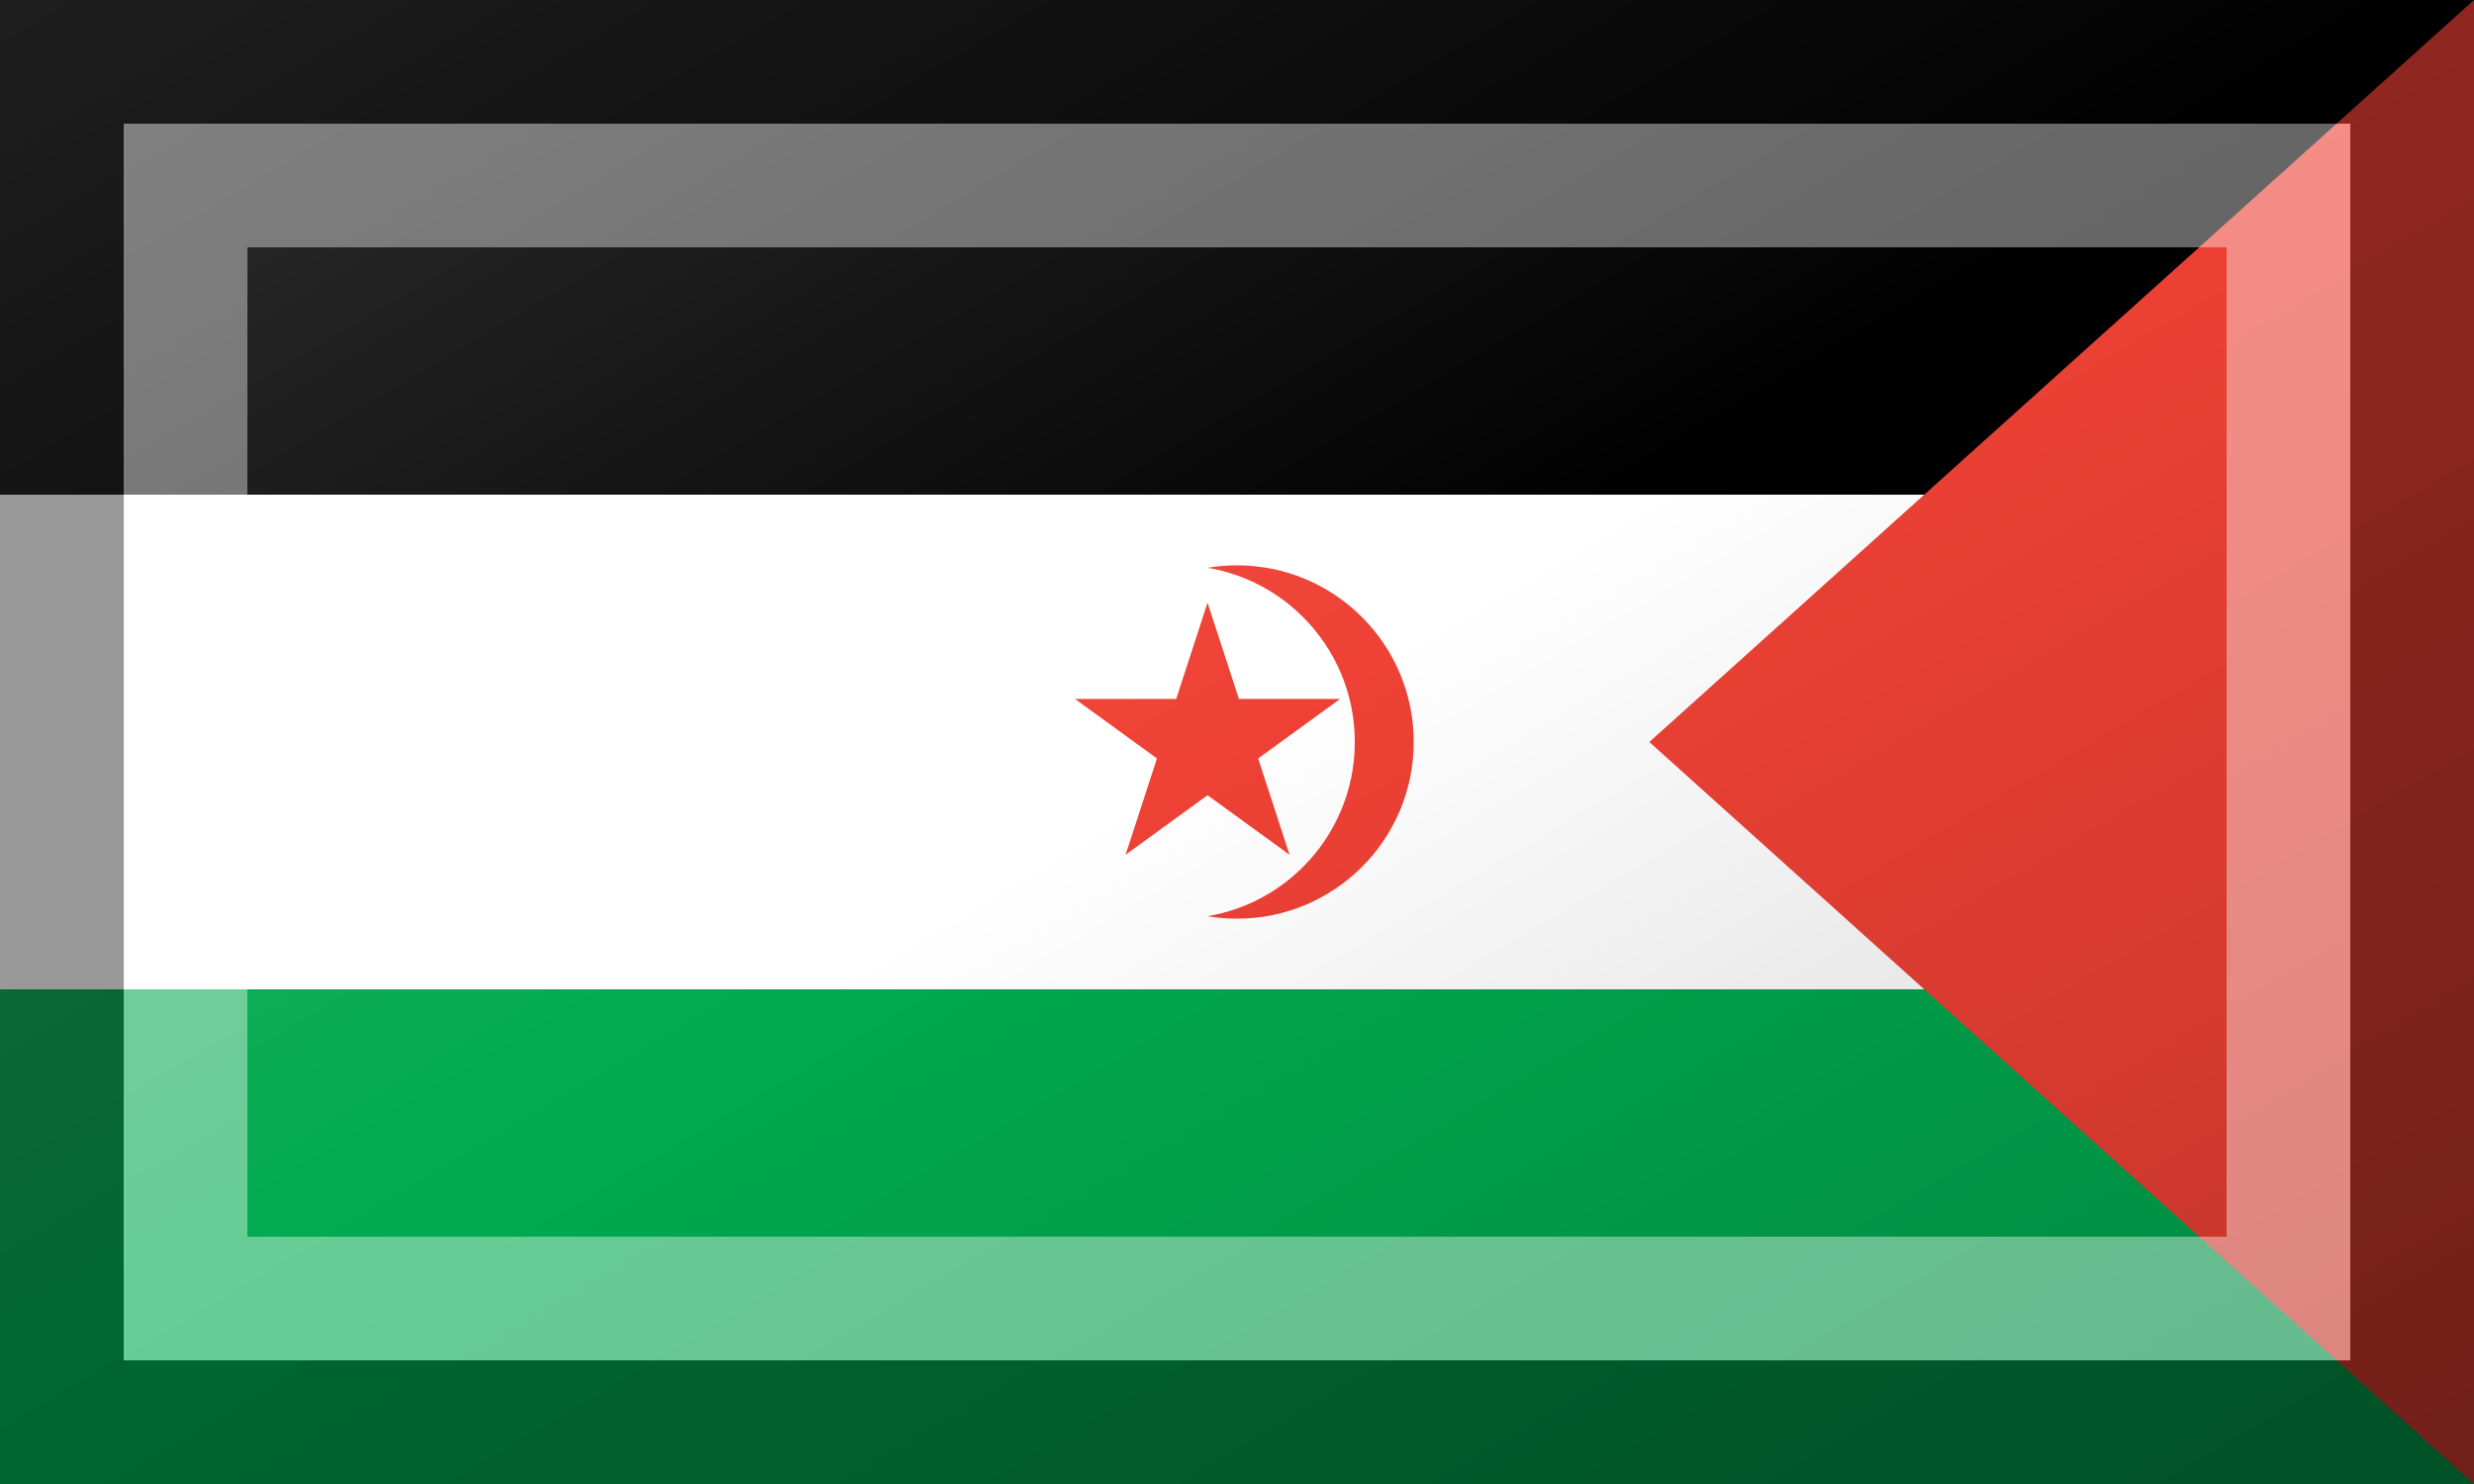
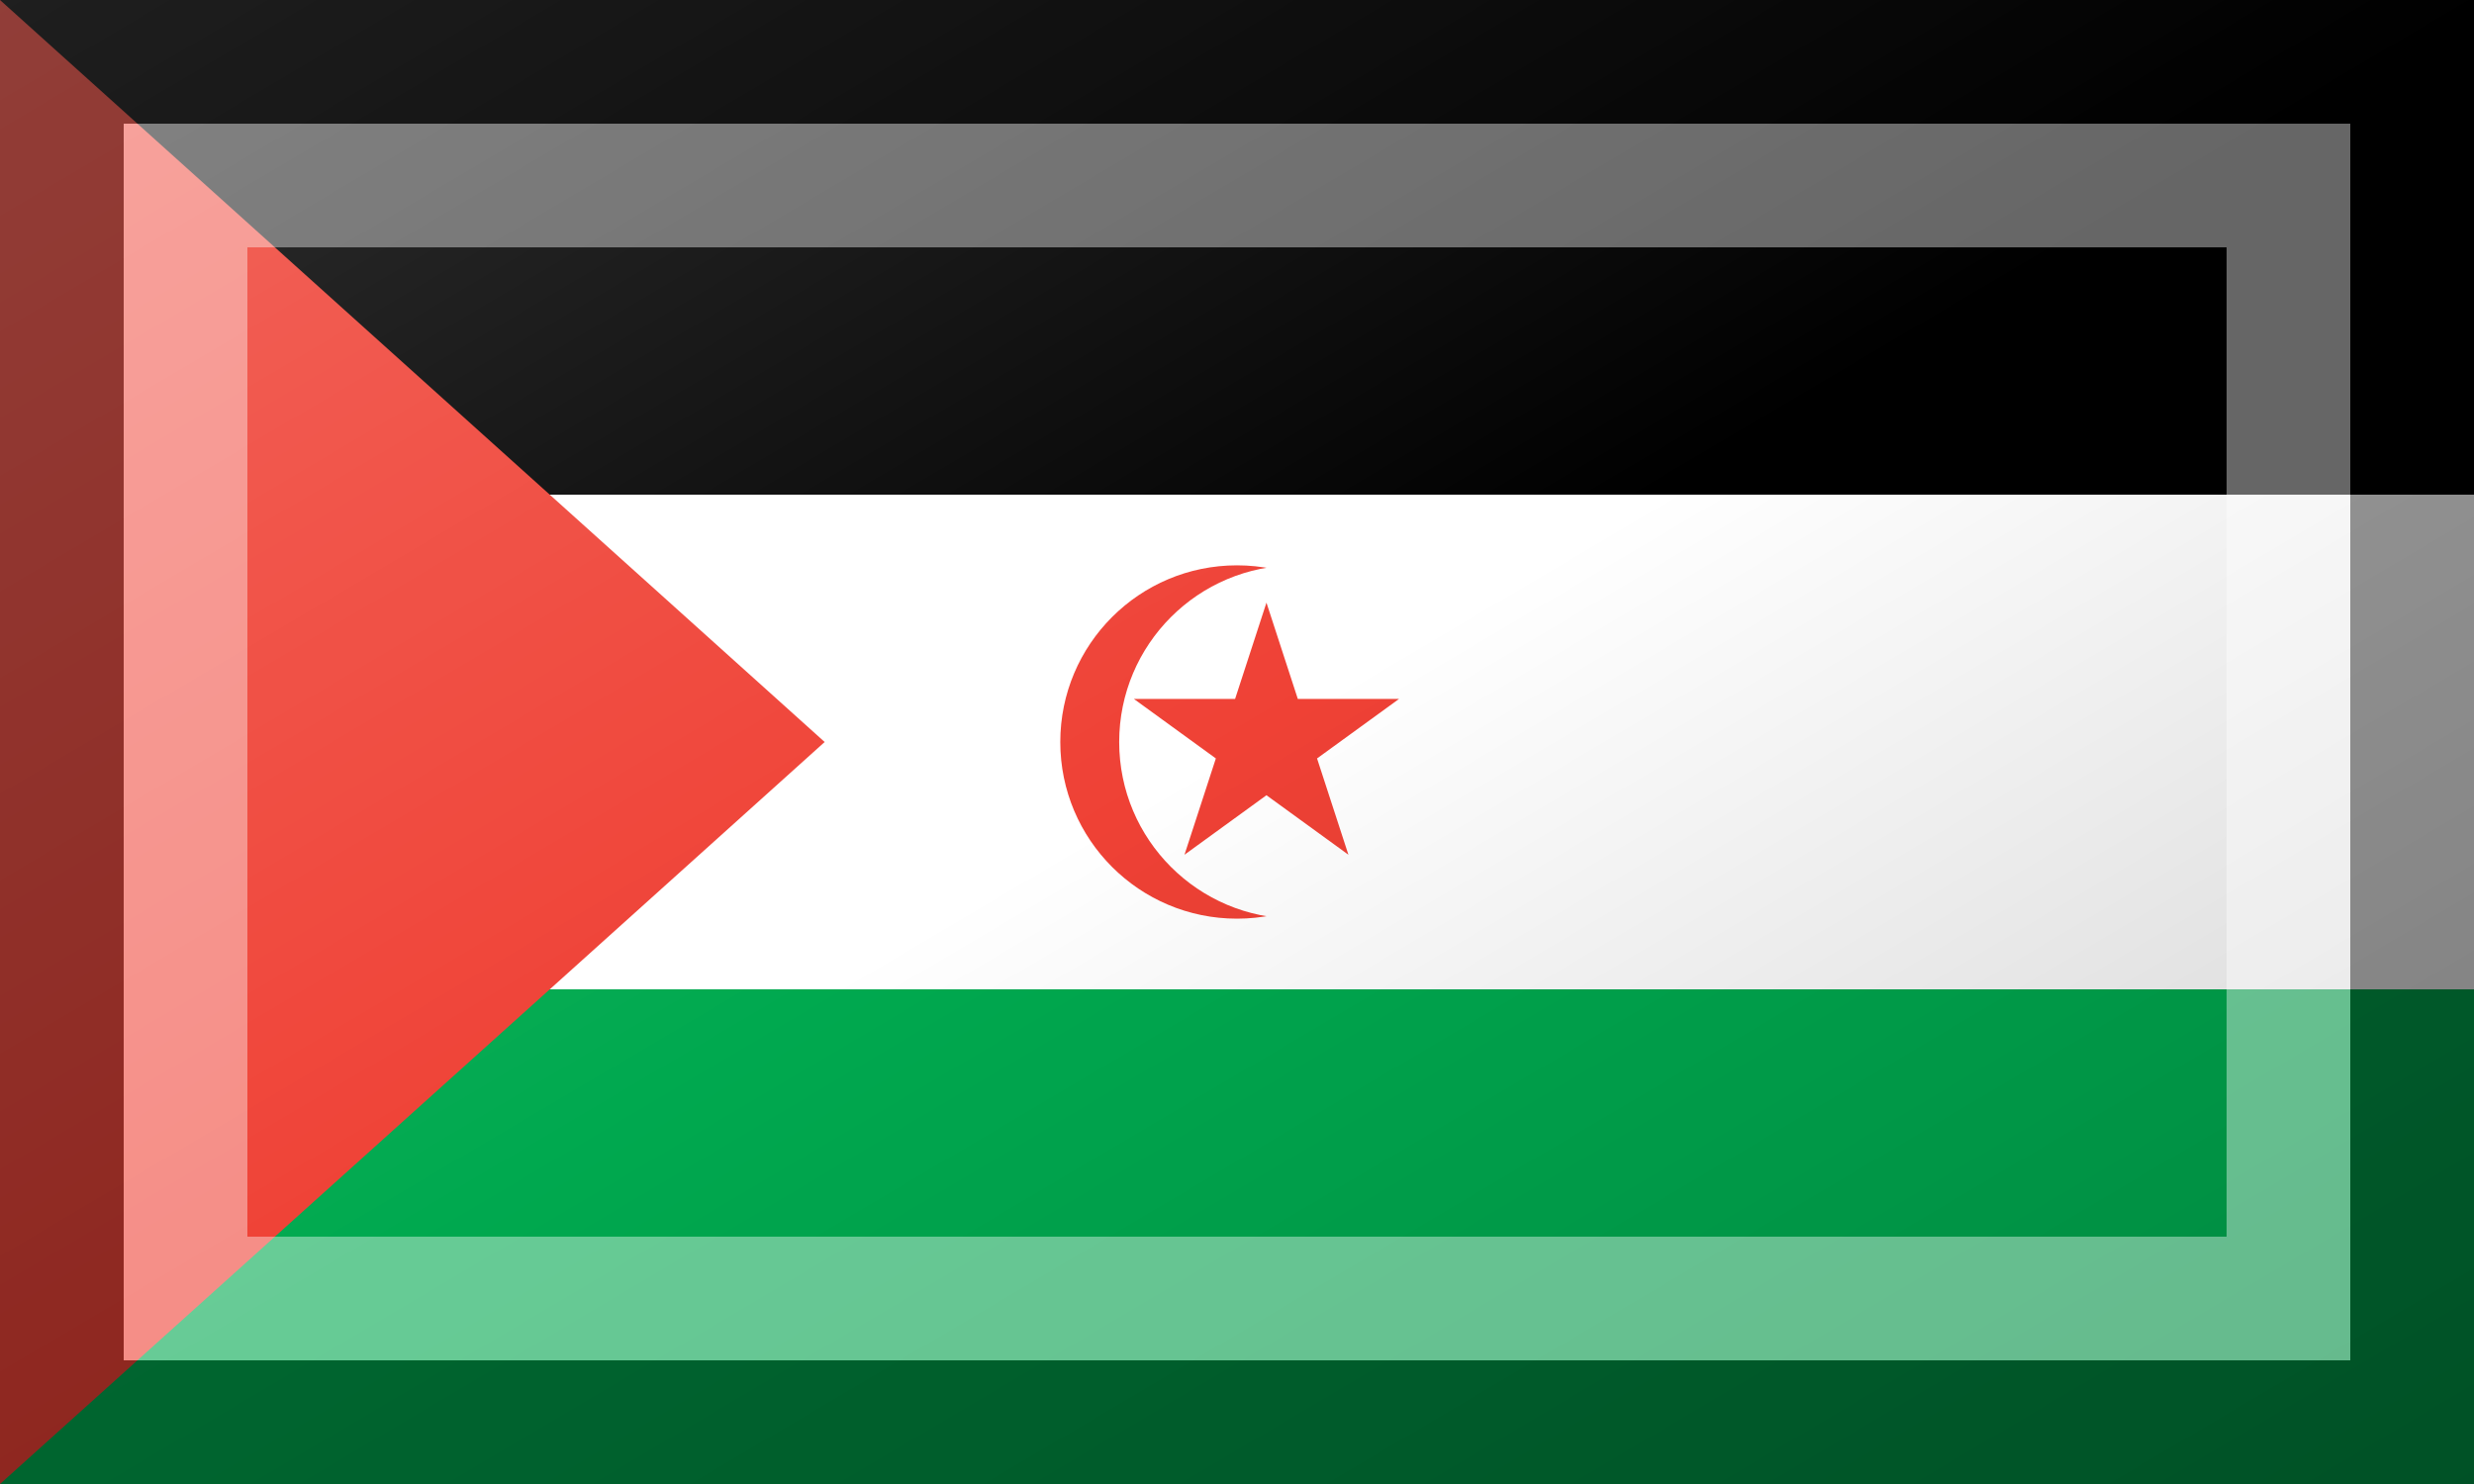
<svg xmlns="http://www.w3.org/2000/svg" xmlns:xlink="http://www.w3.org/1999/xlink" version="1.1" width="600" height="360" viewBox="0 0 600 360">
  <style>
.black{fill:rgb(0,0,0);}
.green{fill:rgb(0,169,79);}
.red{fill:rgb(239,65,53);}
.white{fill:rgb(255,255,255);}
</style>
  <defs>
    <path id="star" d="M 0.0 -1.0 L 0.225 -0.309 L 0.951 -0.309 L 0.363 0.118 L 0.588 0.809 L 0.0 0.382 L -0.588 0.809 L -0.363 0.118 L -0.951 -0.309 L -0.225 -0.309 Z" />
    <linearGradient id="glaze" x1="0%" y1="0%" x2="100%" y2="100%">
      <stop offset="0%" stop-color="rgb(255,255,255)" stop-opacity="0.2" />
      <stop offset="49.999%" stop-color="rgb(255,255,255)" stop-opacity="0.0" />
      <stop offset="50.001%" stop-color="rgb(0,0,0)" stop-opacity="0.0" />
      <stop offset="100%" stop-color="rgb(0,0,0)" stop-opacity="0.2" />
    </linearGradient>
  </defs>
  <g>
    <g>
      <rect x="0" y="0" width="600" height="120" class="black" />
      <rect x="0" y="120" width="600" height="120" class="white" />
      <rect x="0" y="240" width="600" height="120" class="green" />
    </g>
-     <path d="M 600 0 L 600 360 L 400 180 Z" class="red" />
+     <path d="M 0 0 L 0 360 L 200 180 Z" class="red" />
    <ellipse cx="300" cy="180" rx="42.857" ry="42.857" class="red" />
-     <ellipse cx="285.714" cy="180" rx="42.857" ry="42.857" class="white" />
-     <use xlink:href="#star" transform="translate(292.8571 180) scale(33.8057 33.8057) rotate(0)" class="red" />
+     <ellipse cx="314.286" cy="180" rx="42.857" ry="42.857" class="white" />
+     <use xlink:href="#star" transform="translate(307.1429 180) scale(33.8057 33.8057) rotate(0)" class="red" />
  </g>
  <g>
    <rect x="0" y="0" width="600" height="360" fill="url(#glaze)" />
    <path d="M 30 30 L 570 30 L 570 330 L 30 330 Z M 60 60 L 60 300 L 540 300 L 540 60 Z" fill="rgb(255,255,255)" opacity="0.4" />
    <path d="M 0 0 L 600 0 L 600 360 L 0 360 Z M 30 30 L 30 330 L 570 330 L 570 30 Z" fill="rgb(0,0,0)" opacity="0.4" />
  </g>
</svg>
